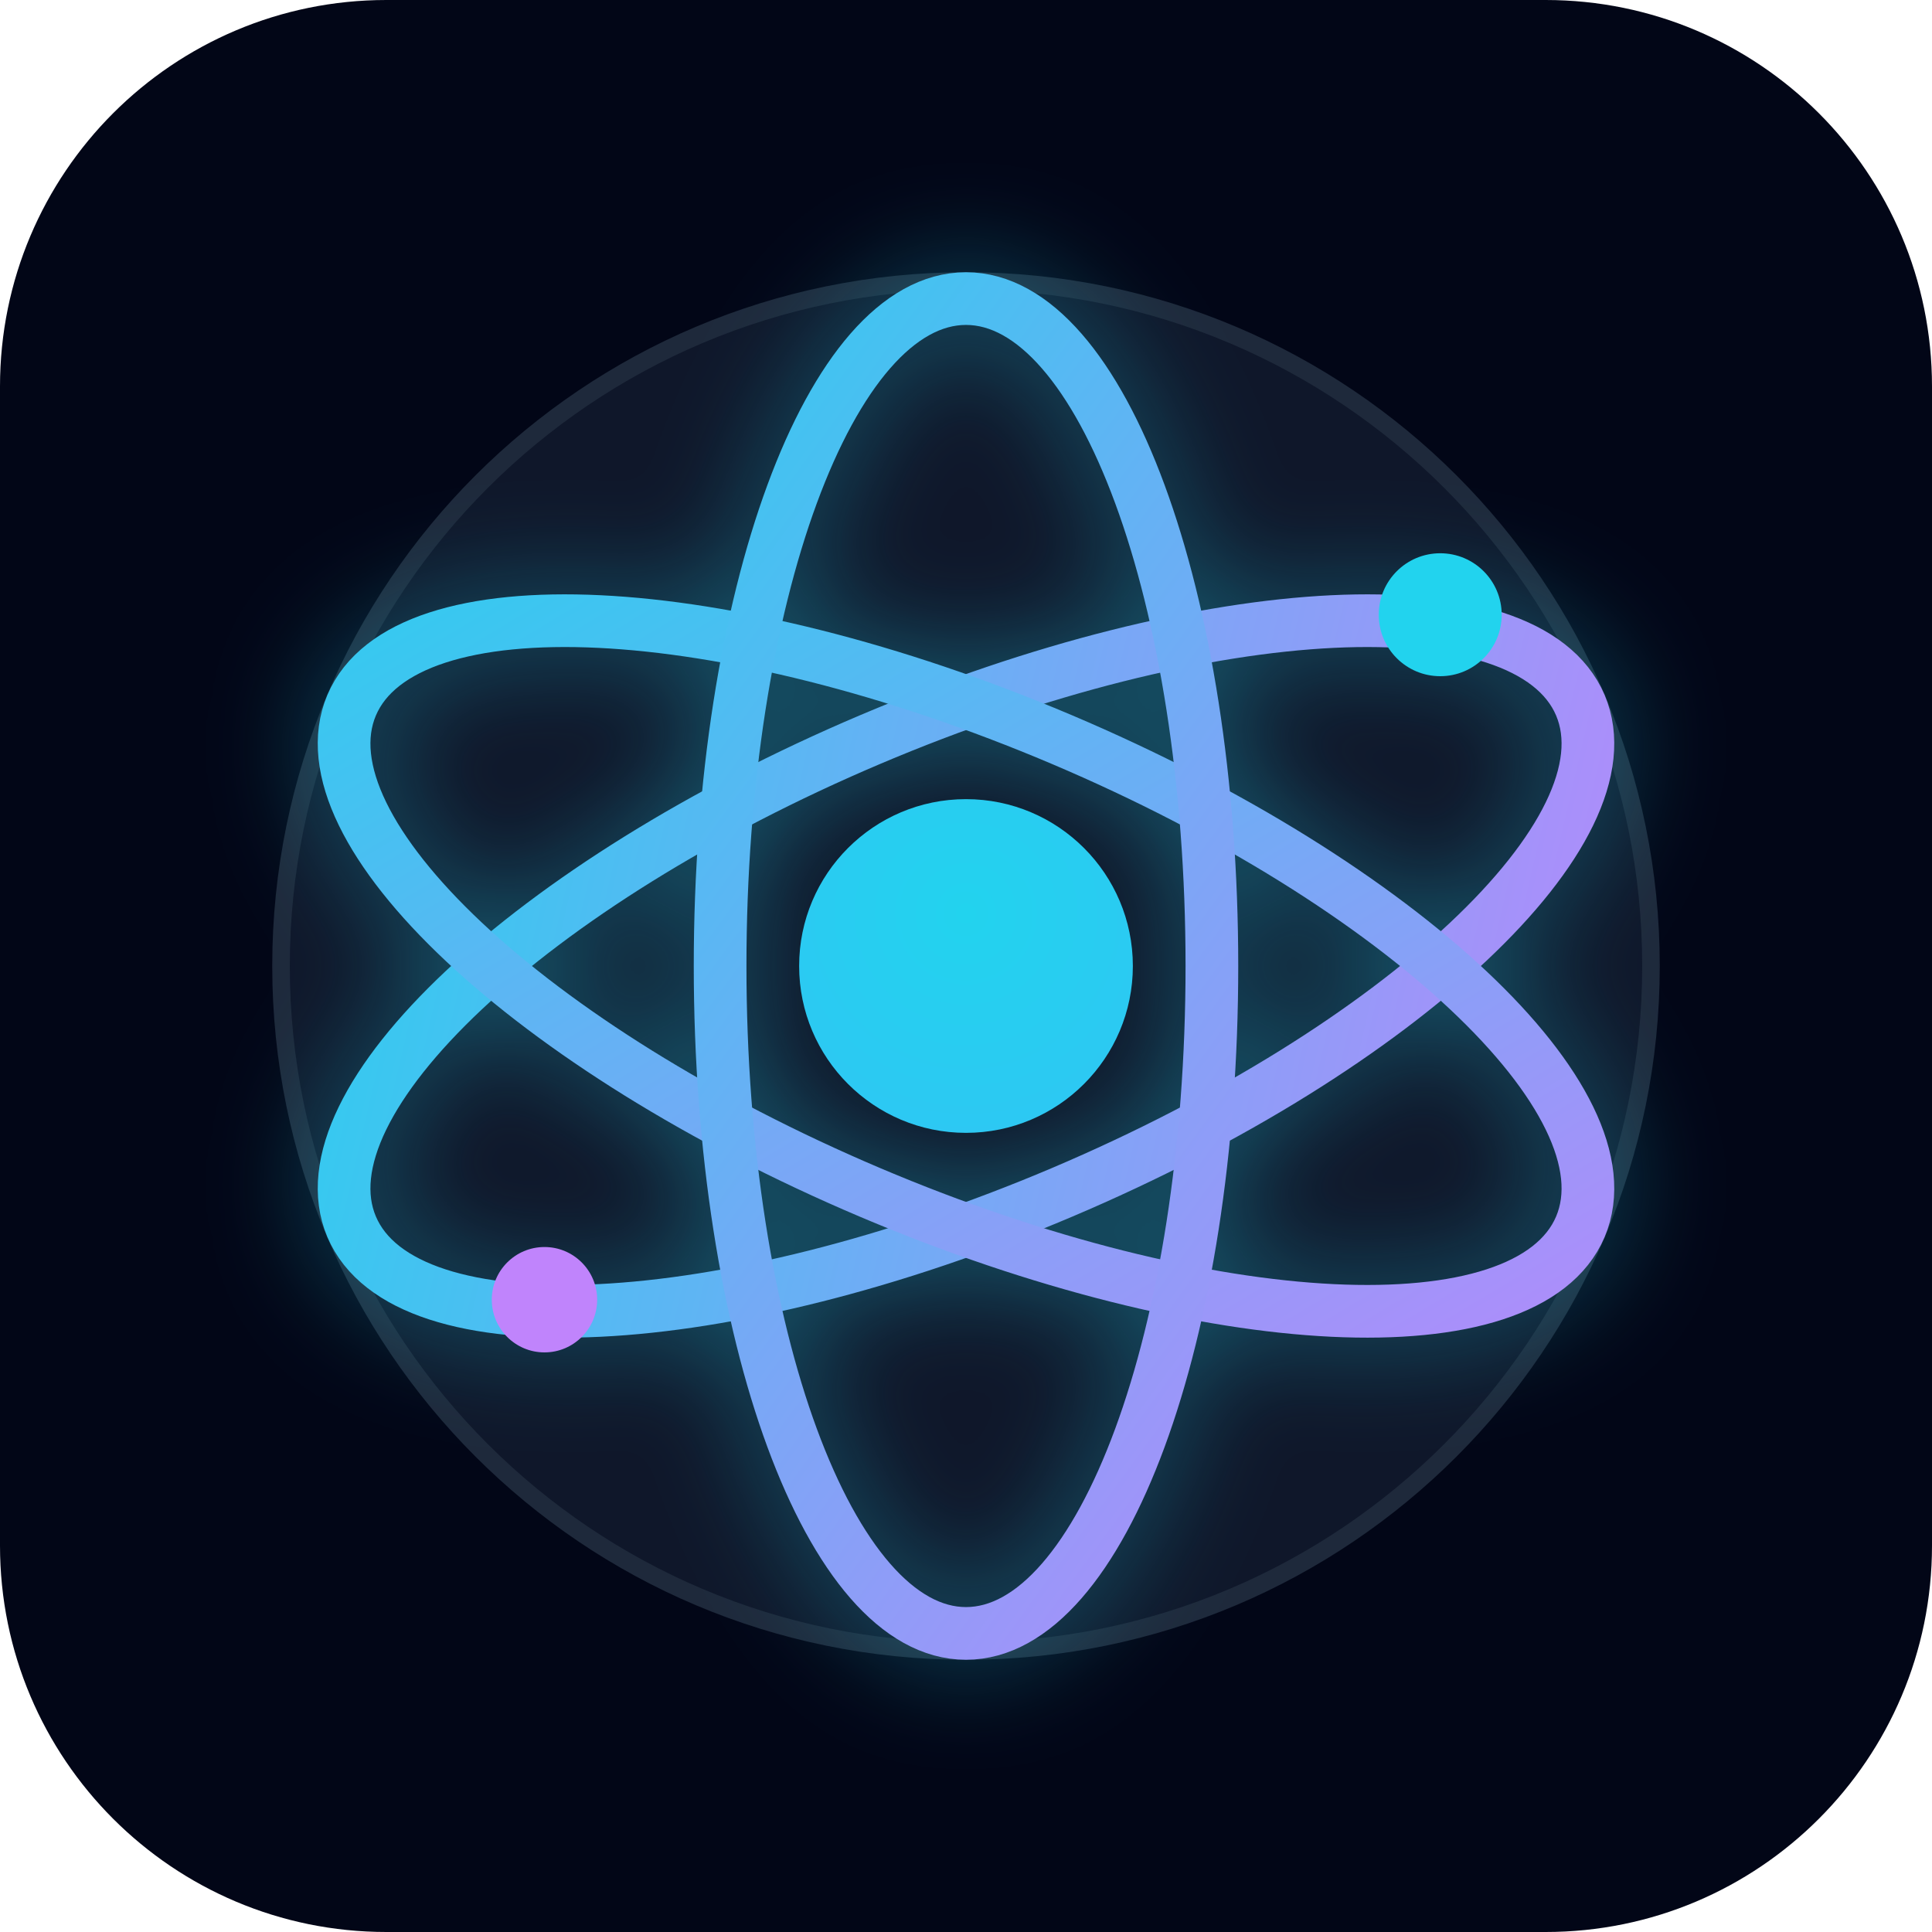
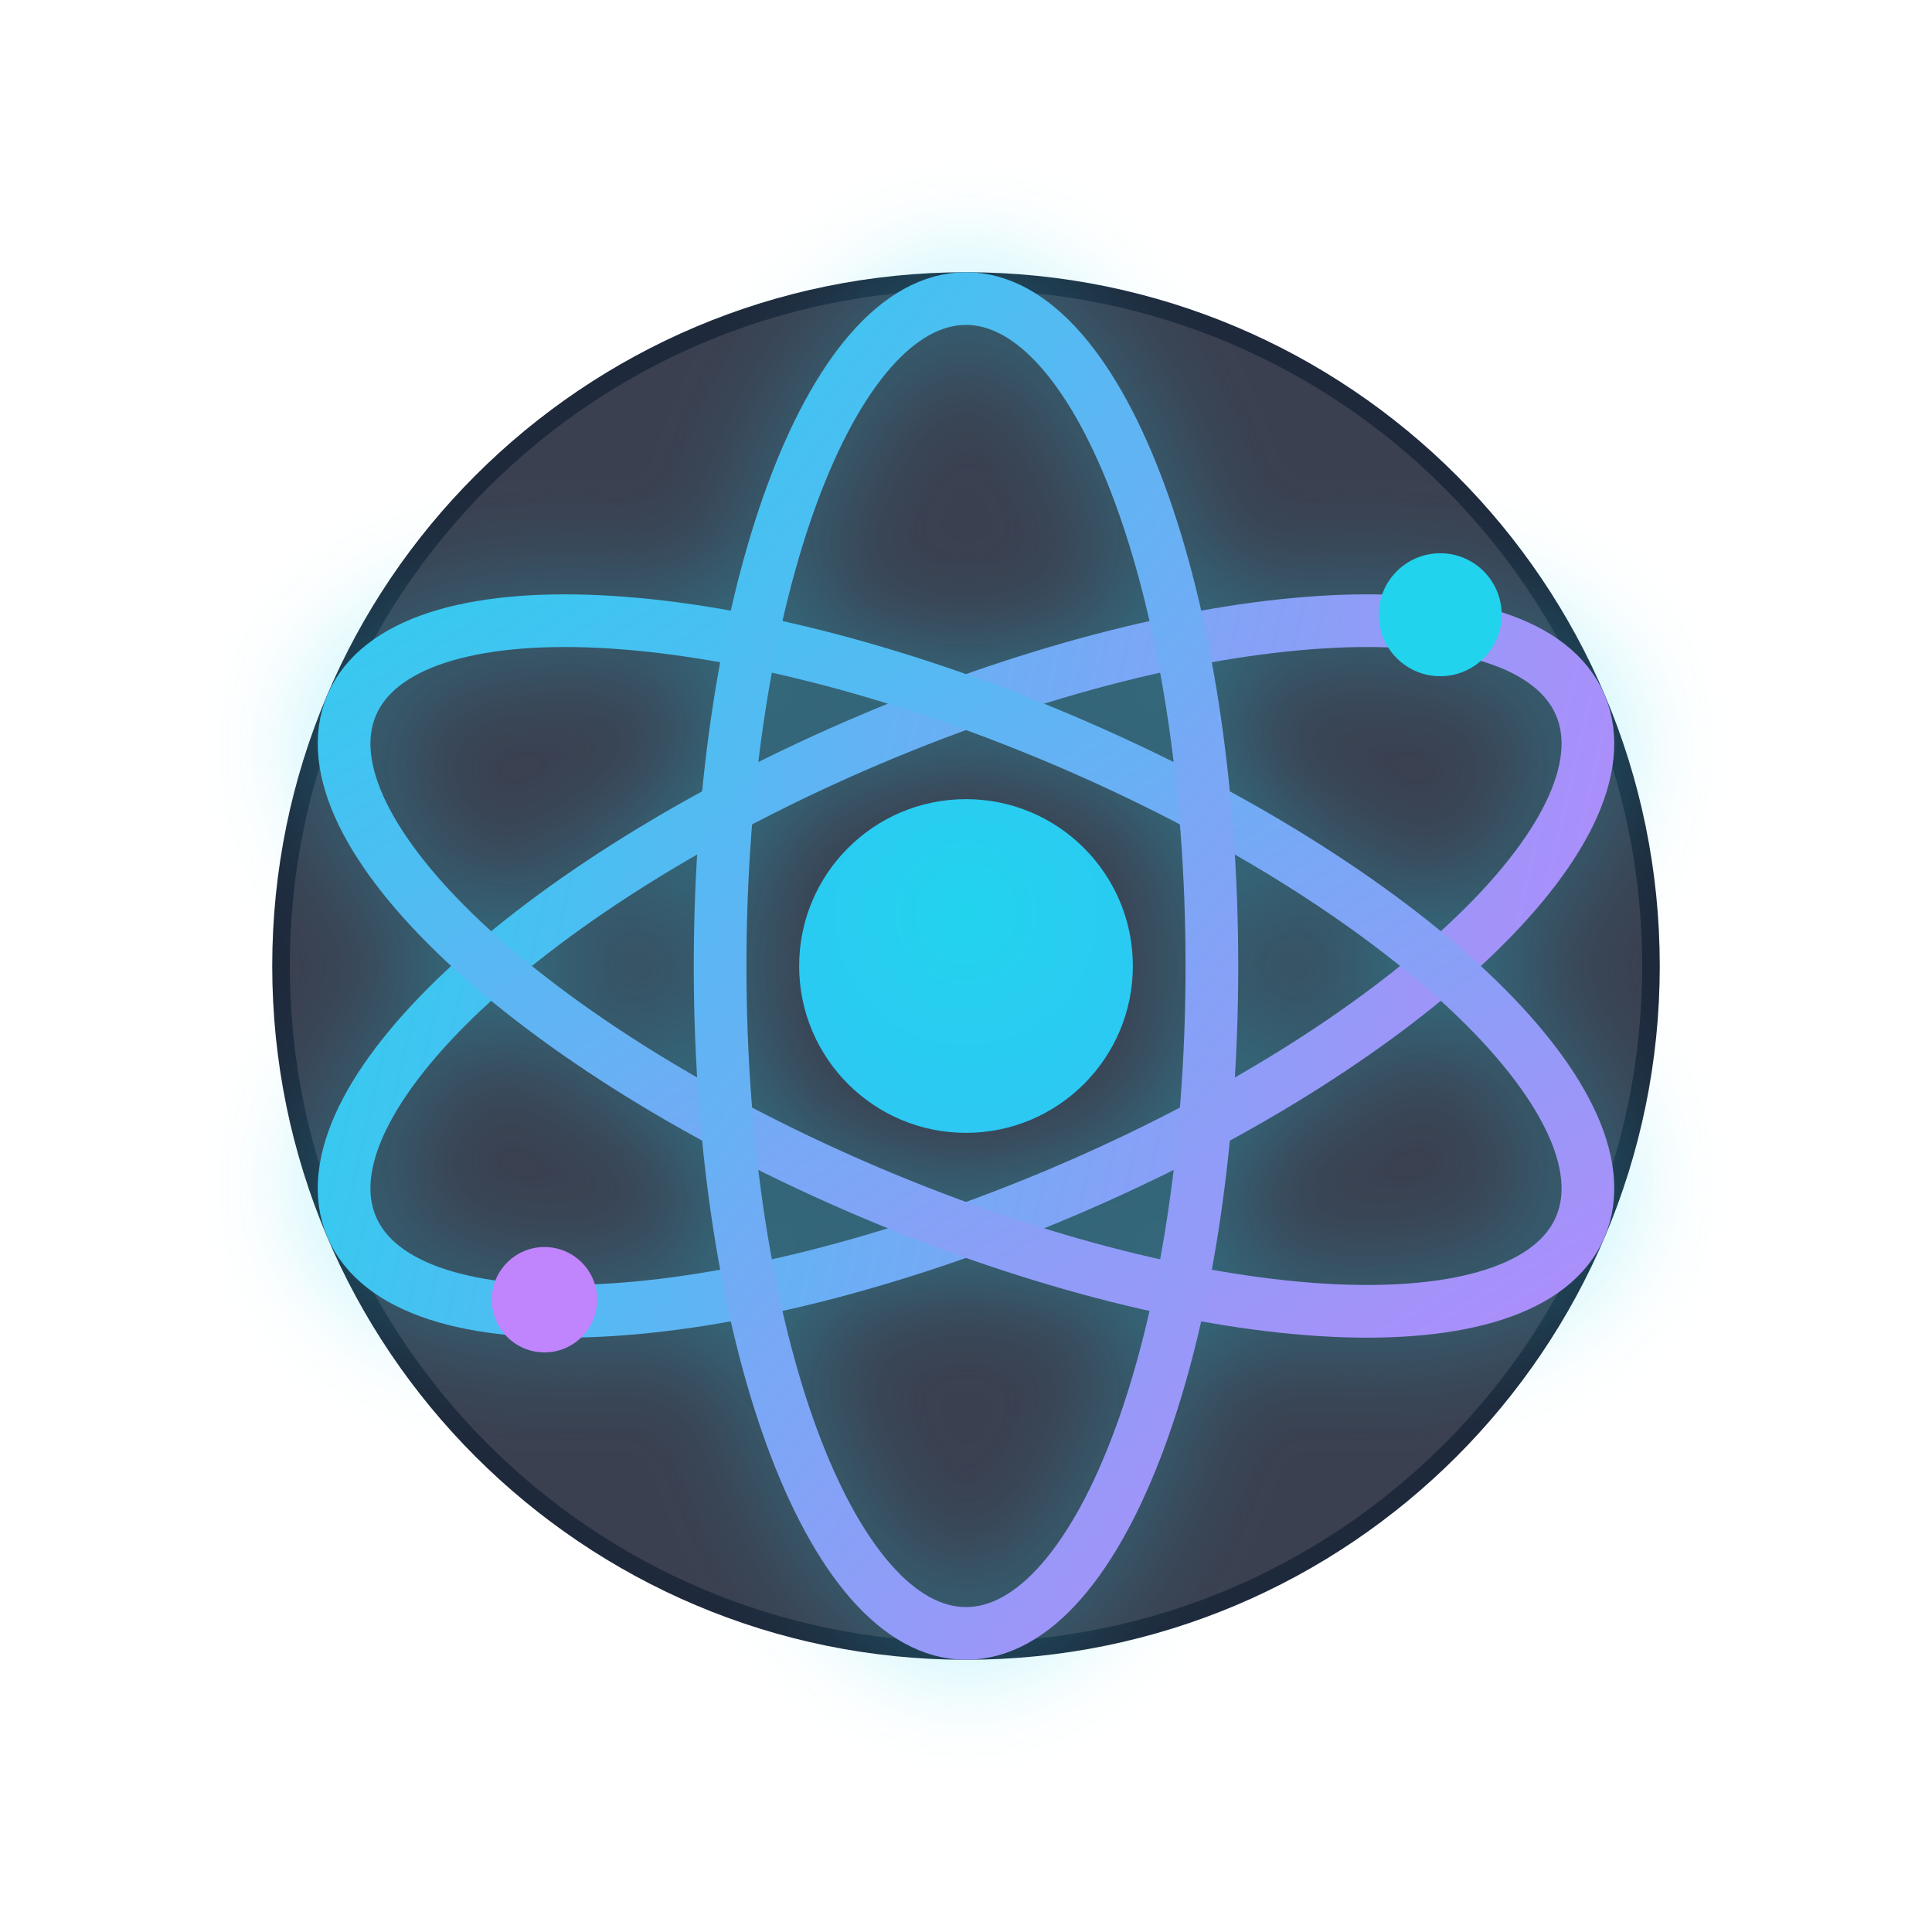
<svg xmlns="http://www.w3.org/2000/svg" width="220" height="220" viewBox="0 0 220 220" fill="none" role="img" aria-labelledby="title desc">
  <defs>
    <radialGradient id="core" cx="0" cy="0" r="1" gradientUnits="userSpaceOnUse" gradientTransform="translate(110 104) rotate(90) scale(88)">
      <stop offset="0" stop-color="#22D3EE" />
      <stop offset="0.58" stop-color="#38BDF8" />
      <stop offset="1" stop-color="#A78BFA" />
    </radialGradient>
    <linearGradient id="orbit" x1="36" y1="56" x2="184" y2="164" gradientUnits="userSpaceOnUse">
      <stop stop-color="#22D3EE" />
      <stop offset="1" stop-color="#C084FC" />
    </linearGradient>
    <filter id="glow" x="12" y="12" width="196" height="196" filterUnits="userSpaceOnUse" color-interpolation-filters="sRGB">
      <feGaussianBlur stdDeviation="6" result="blur" />
      <feColorMatrix in="blur" type="matrix" values="0 0 0 0 0.133 0 0 0 0 0.827 0 0 0 0 0.933 0 0 0 0.42 0" />
      <feBlend in="SourceGraphic" />
    </filter>
  </defs>
-   <rect width="220" height="220" rx="44" fill="#020617" />
-   <circle cx="110" cy="110" r="78" fill="#0F172A" stroke="#1E293B" stroke-width="2" />
+   <circle cx="110" cy="110" r="78" fill="#0F172A" fill-opacity="0.82" stroke="#1E293B" stroke-width="2" />
  <g filter="url(#glow)" stroke="url(#orbit)" stroke-width="6" stroke-linecap="round">
    <ellipse cx="110" cy="110" rx="76" ry="28" transform="rotate(-23 110 110)" />
    <ellipse cx="110" cy="110" rx="76" ry="28" transform="rotate(23 110 110)" />
    <ellipse cx="110" cy="110" rx="28" ry="76" />
  </g>
  <circle cx="110" cy="110" r="19" fill="url(#core)" />
  <circle cx="164" cy="70" r="7" fill="#22D3EE" />
  <circle cx="62" cy="148" r="6" fill="#C084FC" />
</svg>
